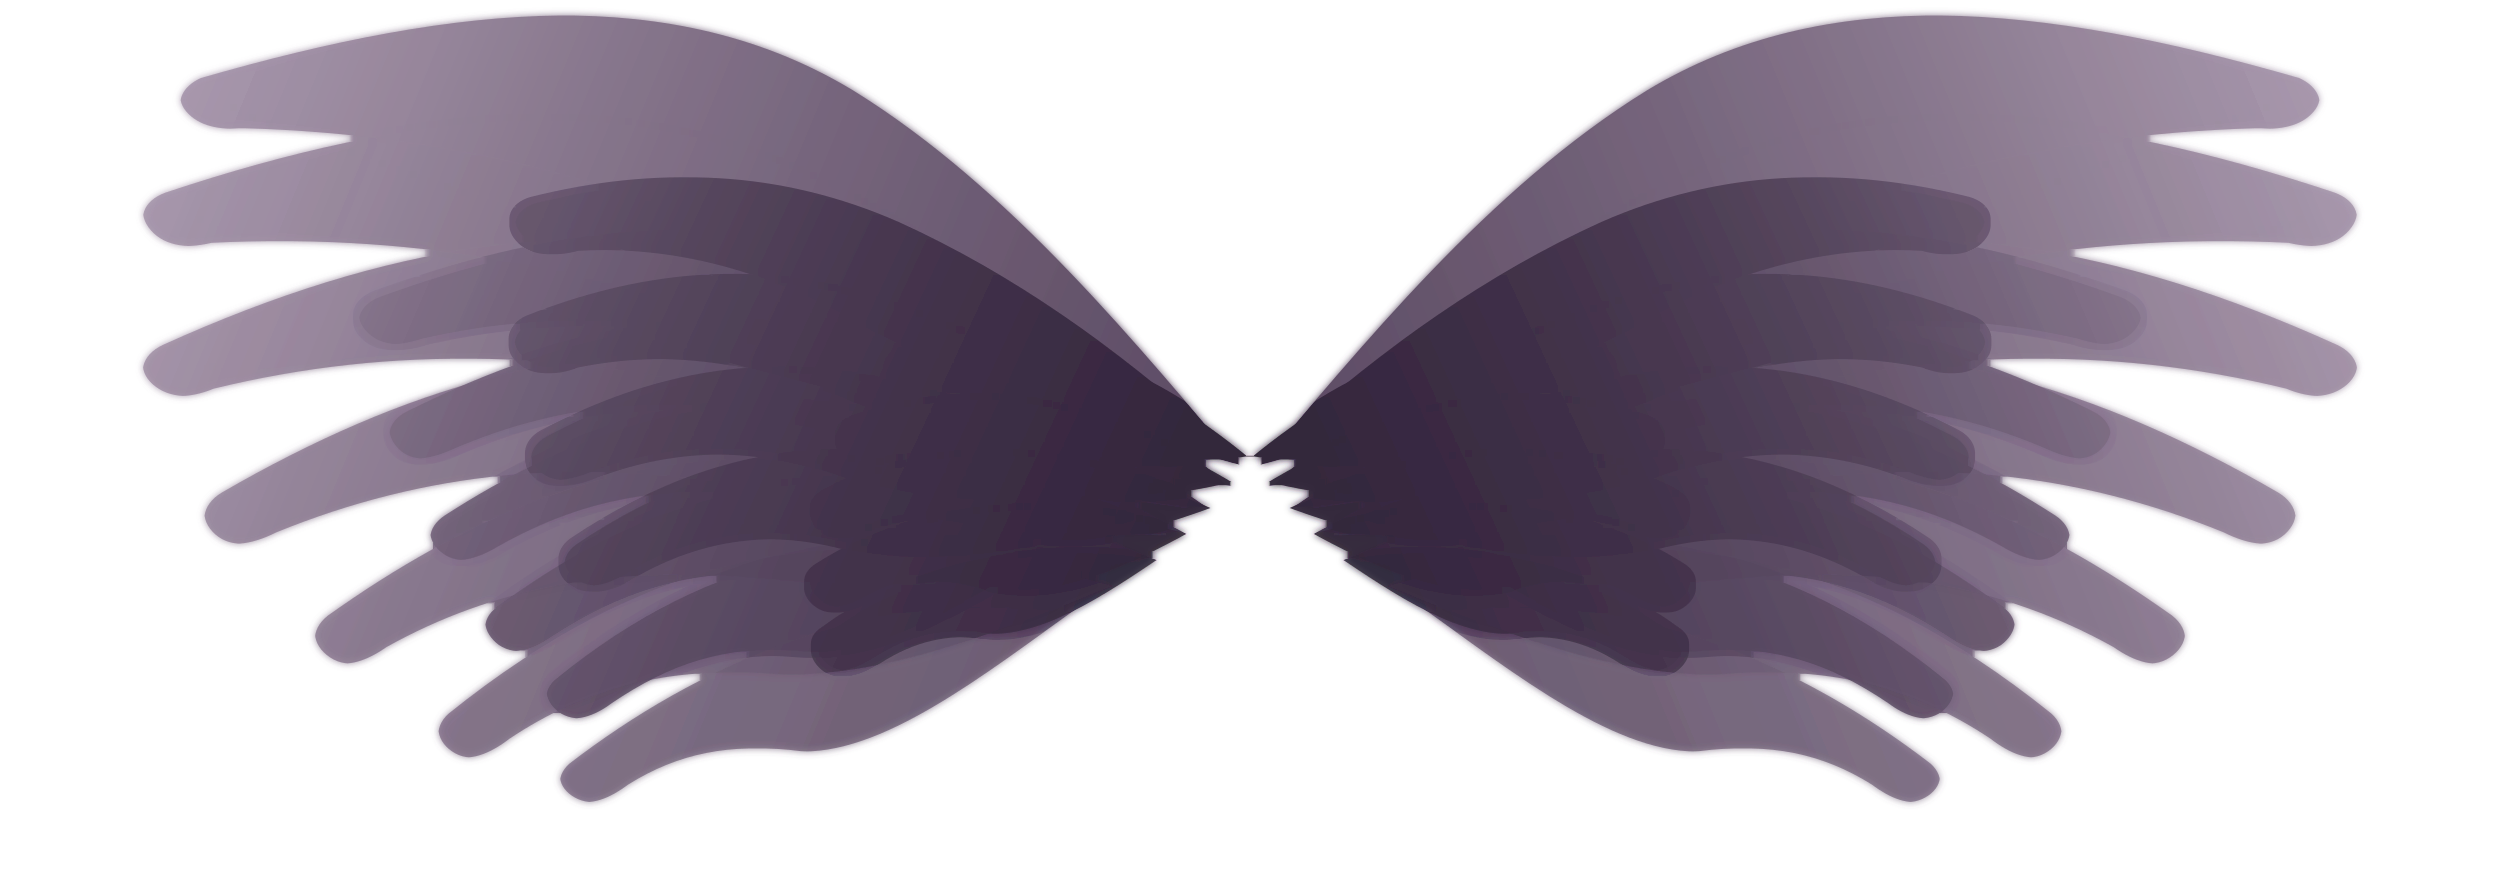
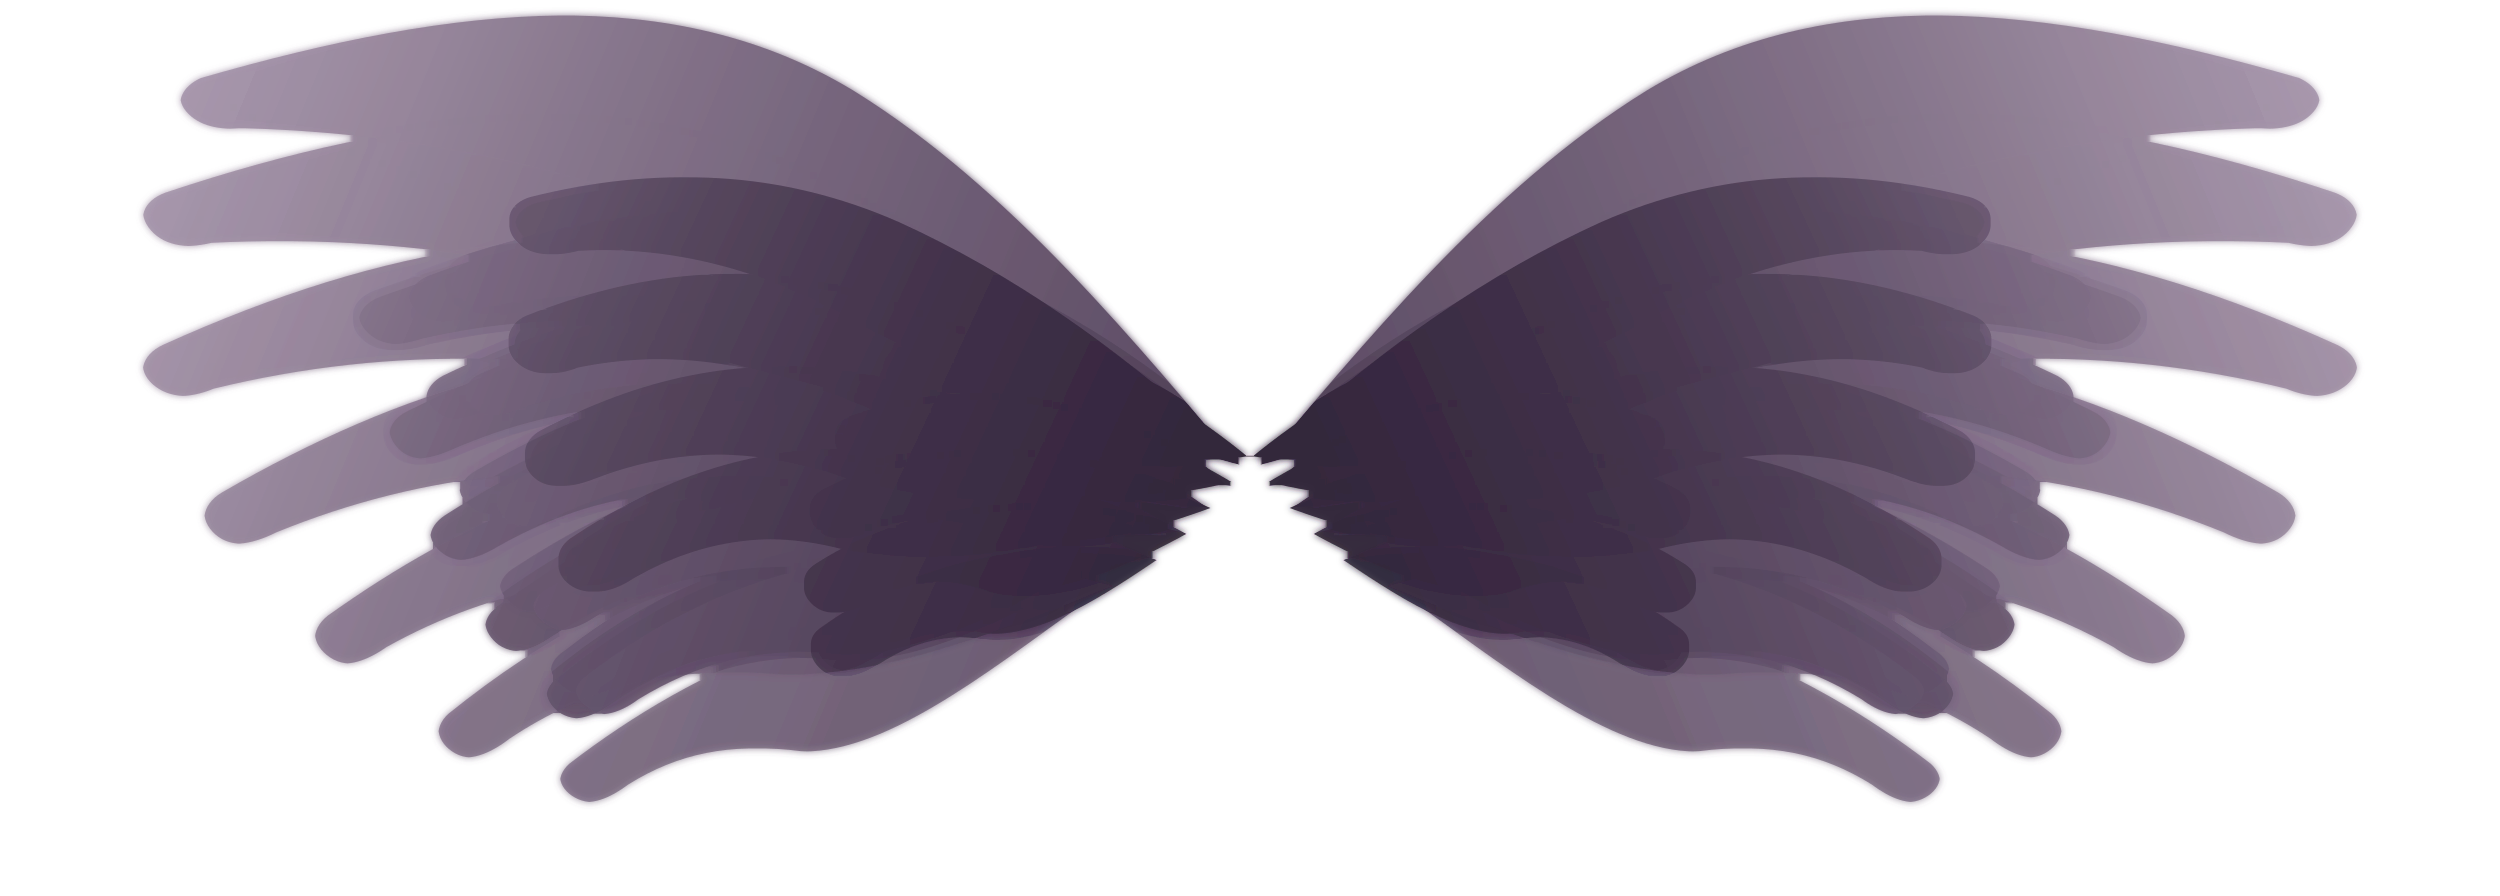
<svg xmlns="http://www.w3.org/2000/svg" viewBox="0 0 1200 430" fill="none">
  <defs>
    <linearGradient id="f" x1="600" y1="285" x2="80" y2="70" gradientUnits="userSpaceOnUse">
      <stop stop-color="#493653" />
      <stop offset=".22" stop-color="#58455f" />
      <stop offset=".48" stop-color="#6a5871" />
      <stop offset=".66" stop-color="#7b6981" />
      <stop offset=".82" stop-color="#8d7b92" />
      <stop offset="1" stop-color="#9e8ca3" stop-opacity=".9" />
    </linearGradient>
    <linearGradient id="m" x1="570" y1="285" x2="165" y2="110" gradientUnits="userSpaceOnUse">
      <stop stop-color="#302039" />
      <stop offset=".22" stop-color="#3c2b45" />
      <stop offset=".48" stop-color="#4b3954" />
      <stop offset=".66" stop-color="#5b4963" />
      <stop offset=".82" stop-color="#6b5973" />
      <stop offset="1" stop-color="#7c6a83" stop-opacity=".88" />
+     </linearGradient>
+     <linearGradient id="m2" x1="575" y1="275" x2="145" y2="105" gradientUnits="userSpaceOnUse">
+       <stop stop-color="#382741" />
+       <stop offset=".24" stop-color="#44324d" />
+       <stop offset=".5" stop-color="#55425d" />
+       <stop offset=".72" stop-color="#66536e" />
+       <stop offset="1" stop-color="#806e87" stop-opacity=".88" />
+     </linearGradient>
+     <linearGradient id="m3" x1="580" y1="270" x2="125" y2="95" gradientUnits="userSpaceOnUse">
+       <stop stop-color="#403047" />
+       <stop offset=".24" stop-color="#4b3954" />
+       <stop offset=".5" stop-color="#5b4864" />
+       <stop offset=".72" stop-color="#6d5a76" />
+       <stop offset="1" stop-color="#89778f" stop-opacity=".88" />
    </linearGradient>
    <linearGradient id="c" x1="610" y1="285" x2="255" y2="120" gradientUnits="userSpaceOnUse">
      <stop stop-color="#1c1024" />
      <stop offset=".22" stop-color="#25152e" />
      <stop offset=".48" stop-color="#302039" />
      <stop offset=".66" stop-color="#3b2a44" />
      <stop offset=".82" stop-color="#47364f" />
      <stop offset="1" stop-color="#55435d" stop-opacity=".88" />
    </linearGradient>
    <filter id="g" x="-15%" y="-25%" width="130%" height="160%">
      <feMorphology operator="erode" radius="1.15" result="n" />
      <feGaussianBlur in="n" stdDeviation="1.9" result="b" />
      <feMerge>
        <feMergeNode in="b" />
        <feMergeNode in="n" />
      </feMerge>
    </filter>
  </defs>
  <g filter="url(#g)" opacity=".92">
    <g id="L">
      <path d="M600 226C548 165 487 89 411 42C325 -10 220 0 95 36C86 40 82 48 88 55C94 62 104 64 116 63C220 66 310 91 399 135C480 176 548 215 600 226Z" fill="url(#f)" />
      <path d="M594 235C535 181 467 119 386 82C299 42 198 51 78 91C67 95 64 104 71 112C78 120 90 121 103 118C201 113 292 132 382 166C467 200 535 231 594 235Z" fill="url(#f)" opacity=".96" />
      <path d="M585 245C520 200 449 151 367 126C280 100 183 116 77 164C66 169 64 179 72 186C80 193 92 193 104 188C190 167 277 169 369 194C454 216 521 245 585 245Z" fill="url(#f)" opacity=".92" />
      <path d="M573 256C507 220 436 184 358 172C277 160 193 184 105 235C95 241 94 251 102 258C110 265 122 263 134 257C205 228 280 220 361 236C439 250 509 264 573 256Z" fill="url(#f)" opacity=".88" />
      <path d="M558 268C495 242 429 220 359 219C289 219 222 247 156 294C147 301 148 311 157 317C166 323 177 319 187 312C239 283 296 273 362 279C430 285 497 283 558 268Z" fill="url(#f)" opacity=".83" />
      <path d="M540 281C483 265 425 256 367 266C311 276 260 304 214 341C206 348 208 358 217 363C226 368 237 363 246 356C282 332 322 321 371 325C425 328 485 303 540 281Z" fill="url(#f)" opacity=".78" />
      <path d="M519 293C470 287 423 290 379 306C337 321 302 342 272 365C264 372 267 381 276 385C285 389 295 384 303 378C327 363 352 358 383 362C424 365 474 325 519 293Z" fill="url(#f)" opacity=".72" />
+       <path d="M566 190C520 154 467 126 408 111C345 95 280 103 204 131C195 135 192 143 198 150C204 157 215 157 226 153C286 139 344 144 404 162C462 179 519 195 566 190Z" fill="url(#m3)" opacity=".92" />
+       <path d="M559 207C510 177 456 155 398 145C337 135 277 147 211 179C202 184 201 192 207 198C214 205 224 203 235 198C286 179 338 177 396 190C453 203 509 213 559 207Z" fill="url(#m3)" opacity=".90" />
+       <path d="M549 225C500 201 449 185 394 181C338 176 284 191 226 225C217 231 217 239 225 245C233 251 243 248 253 242C297 220 342 215 394 224C446 233 500 237 549 225Z" fill="url(#m3)" opacity=".88" />
+       <path d="M537 244C489 226 442 217 392 219C342 221 294 239 244 272C236 278 237 286 245 292C253 298 263 294 272 288C310 266 349 258 393 263C439 268 490 259 537 244Z" fill="url(#m3)" opacity=".86" />
+       <path d="M524 262C479 251 436 248 391 255C348 262 308 281 268 312C260 318 262 327 270 332C278 337 288 333 296 327C327 308 359 300 392 303C435 307 481 284 524 262Z" fill="url(#m3)" opacity=".84" />
      <path d="M558 200C512 166 458 137 397 121C332 104 264 111 181 141C171 145 168 153 174 160C181 168 192 168 204 164C270 149 332 154 394 172C455 190 513 204 558 200Z" fill="url(#m)" opacity=".94" />
      <path d="M550 215C500 187 446 166 387 157C326 148 264 161 194 196C184 201 183 210 190 217C197 224 208 222 219 217C272 194 326 190 386 203C445 216 501 221 550 215Z" fill="url(#m)" opacity=".92" />
      <path d="M539 231C489 210 438 196 382 193C326 190 271 208 212 246C203 252 203 261 211 267C219 273 230 270 240 264C284 239 328 232 382 242C438 252 491 244 539 231Z" fill="url(#m)" opacity=".90" />
      <path d="M526 247C478 233 431 227 381 231C332 235 286 254 237 290C229 296 230 305 238 311C247 317 257 313 266 307C301 284 337 273 382 278C432 283 480 264 526 247Z" fill="url(#m)" opacity=".88" />
      <path d="M512 263C468 256 425 257 382 266C341 275 303 294 266 324C258 330 260 339 268 344C277 349 287 345 295 339C323 320 350 311 383 314C426 318 470 286 512 263Z" fill="url(#m)" opacity=".85" />
+       <path d="M575 201C527 164 475 134 417 116C356 97 294 102 224 124C215 128 212 136 218 143C224 150 234 150 245 147C300 138 353 145 414 166C470 185 526 204 575 201Z" fill="url(#m2)" opacity=".90" />
+       <path d="M566 218C515 187 463 164 406 152C347 140 289 151 229 178C220 182 219 191 226 197C233 203 243 201 253 197C299 182 349 182 404 196C458 210 515 224 566 218Z" fill="url(#m2)" opacity=".88" />
+       <path d="M555 236C504 212 454 197 400 191C347 185 295 201 243 231C235 236 235 245 242 251C250 257 260 254 269 249C310 230 352 225 400 235C449 245 504 248 555 236Z" fill="url(#m2)" opacity=".86" />
+       <path d="M542 254C493 237 447 229 399 232C351 235 307 252 260 282C252 287 253 296 261 301C269 307 279 303 288 297C323 278 360 270 400 275C446 281 496 269 542 254Z" fill="url(#m2)" opacity=".84" />
+       <path d="M528 271C483 261 440 261 397 269C355 277 316 295 280 323C272 329 274 337 282 342C290 347 300 343 308 337C336 320 365 312 399 315C440 319 486 293 528 271Z" fill="url(#m2)" opacity=".82" />
      <path d="M581 210C534 168 485 133 430 108C373 83 316 81 256 96C246 99 243 107 249 114C255 121 265 122 276 119C326 116 373 129 421 158C475 185 531 207 581 210Z" fill="url(#c)" />
      <path d="M570 222C521 187 471 158 416 142C361 126 307 132 254 153C245 157 243 166 249 172C256 179 266 179 276 175C320 166 365 172 412 192C466 212 520 226 570 222Z" fill="url(#c)" opacity=".96" />
      <path d="M557 235C508 207 459 188 408 180C357 172 308 183 261 208C252 213 251 222 258 228C265 234 275 232 285 228C324 213 365 213 407 228C457 242 509 242 557 235Z" fill="url(#c)" opacity=".92" />
      <path d="M543 248C496 228 450 217 404 217C358 217 315 233 275 260C267 266 268 275 276 280C284 285 294 282 303 276C336 257 370 253 405 262C451 271 499 263 543 248Z" fill="url(#c)" opacity=".88" />
      <path d="M603 220C574 196 547 180 517 170C489 161 461 161 434 168C426 170 423 177 428 183C433 189 441 190 450 187C472 186 494 194 516 207C545 221 574 225 603 220Z" fill="url(#c)" />
      <path d="M596 232C563 212 532 199 500 193C468 187 438 191 410 201C402 204 400 211 405 217C410 223 419 223 428 220C451 217 474 222 498 233C530 244 564 240 596 232Z" fill="url(#c)" opacity=".96" />
      <path d="M586 244C551 228 519 219 486 217C454 216 424 222 397 236C389 240 388 247 394 253C400 259 409 257 418 253C440 245 462 246 485 257C518 267 553 256 586 244Z" fill="url(#c)" opacity=".92" />
      <path d="M574 256C540 245 508 241 477 244C446 247 418 256 393 272C385 277 386 285 393 290C400 295 409 292 418 287C438 276 457 275 477 283C508 290 543 273 574 256Z" fill="url(#c)" opacity=".88" />
      <path d="M560 268C528 262 499 263 470 270C442 276 417 287 395 303C388 308 390 316 397 321C404 326 413 322 421 317C438 306 454 303 470 305C499 310 533 286 560 268Z" fill="url(#c)" opacity=".84" />
      <g stroke="#b9a9bf" stroke-opacity=".08" stroke-width="1" stroke-linecap="round">
        <path d="M594 223L111 52" />
        <path d="M586 235L92 105" />
        <path d="M576 246L94 174" />
        <path d="M561 258L123 246" />
      </g>
    </g>
    <g transform="translate(1200 0) scale(-1 1)">
      <use href="#L" />
    </g>
  </g>
</svg>
